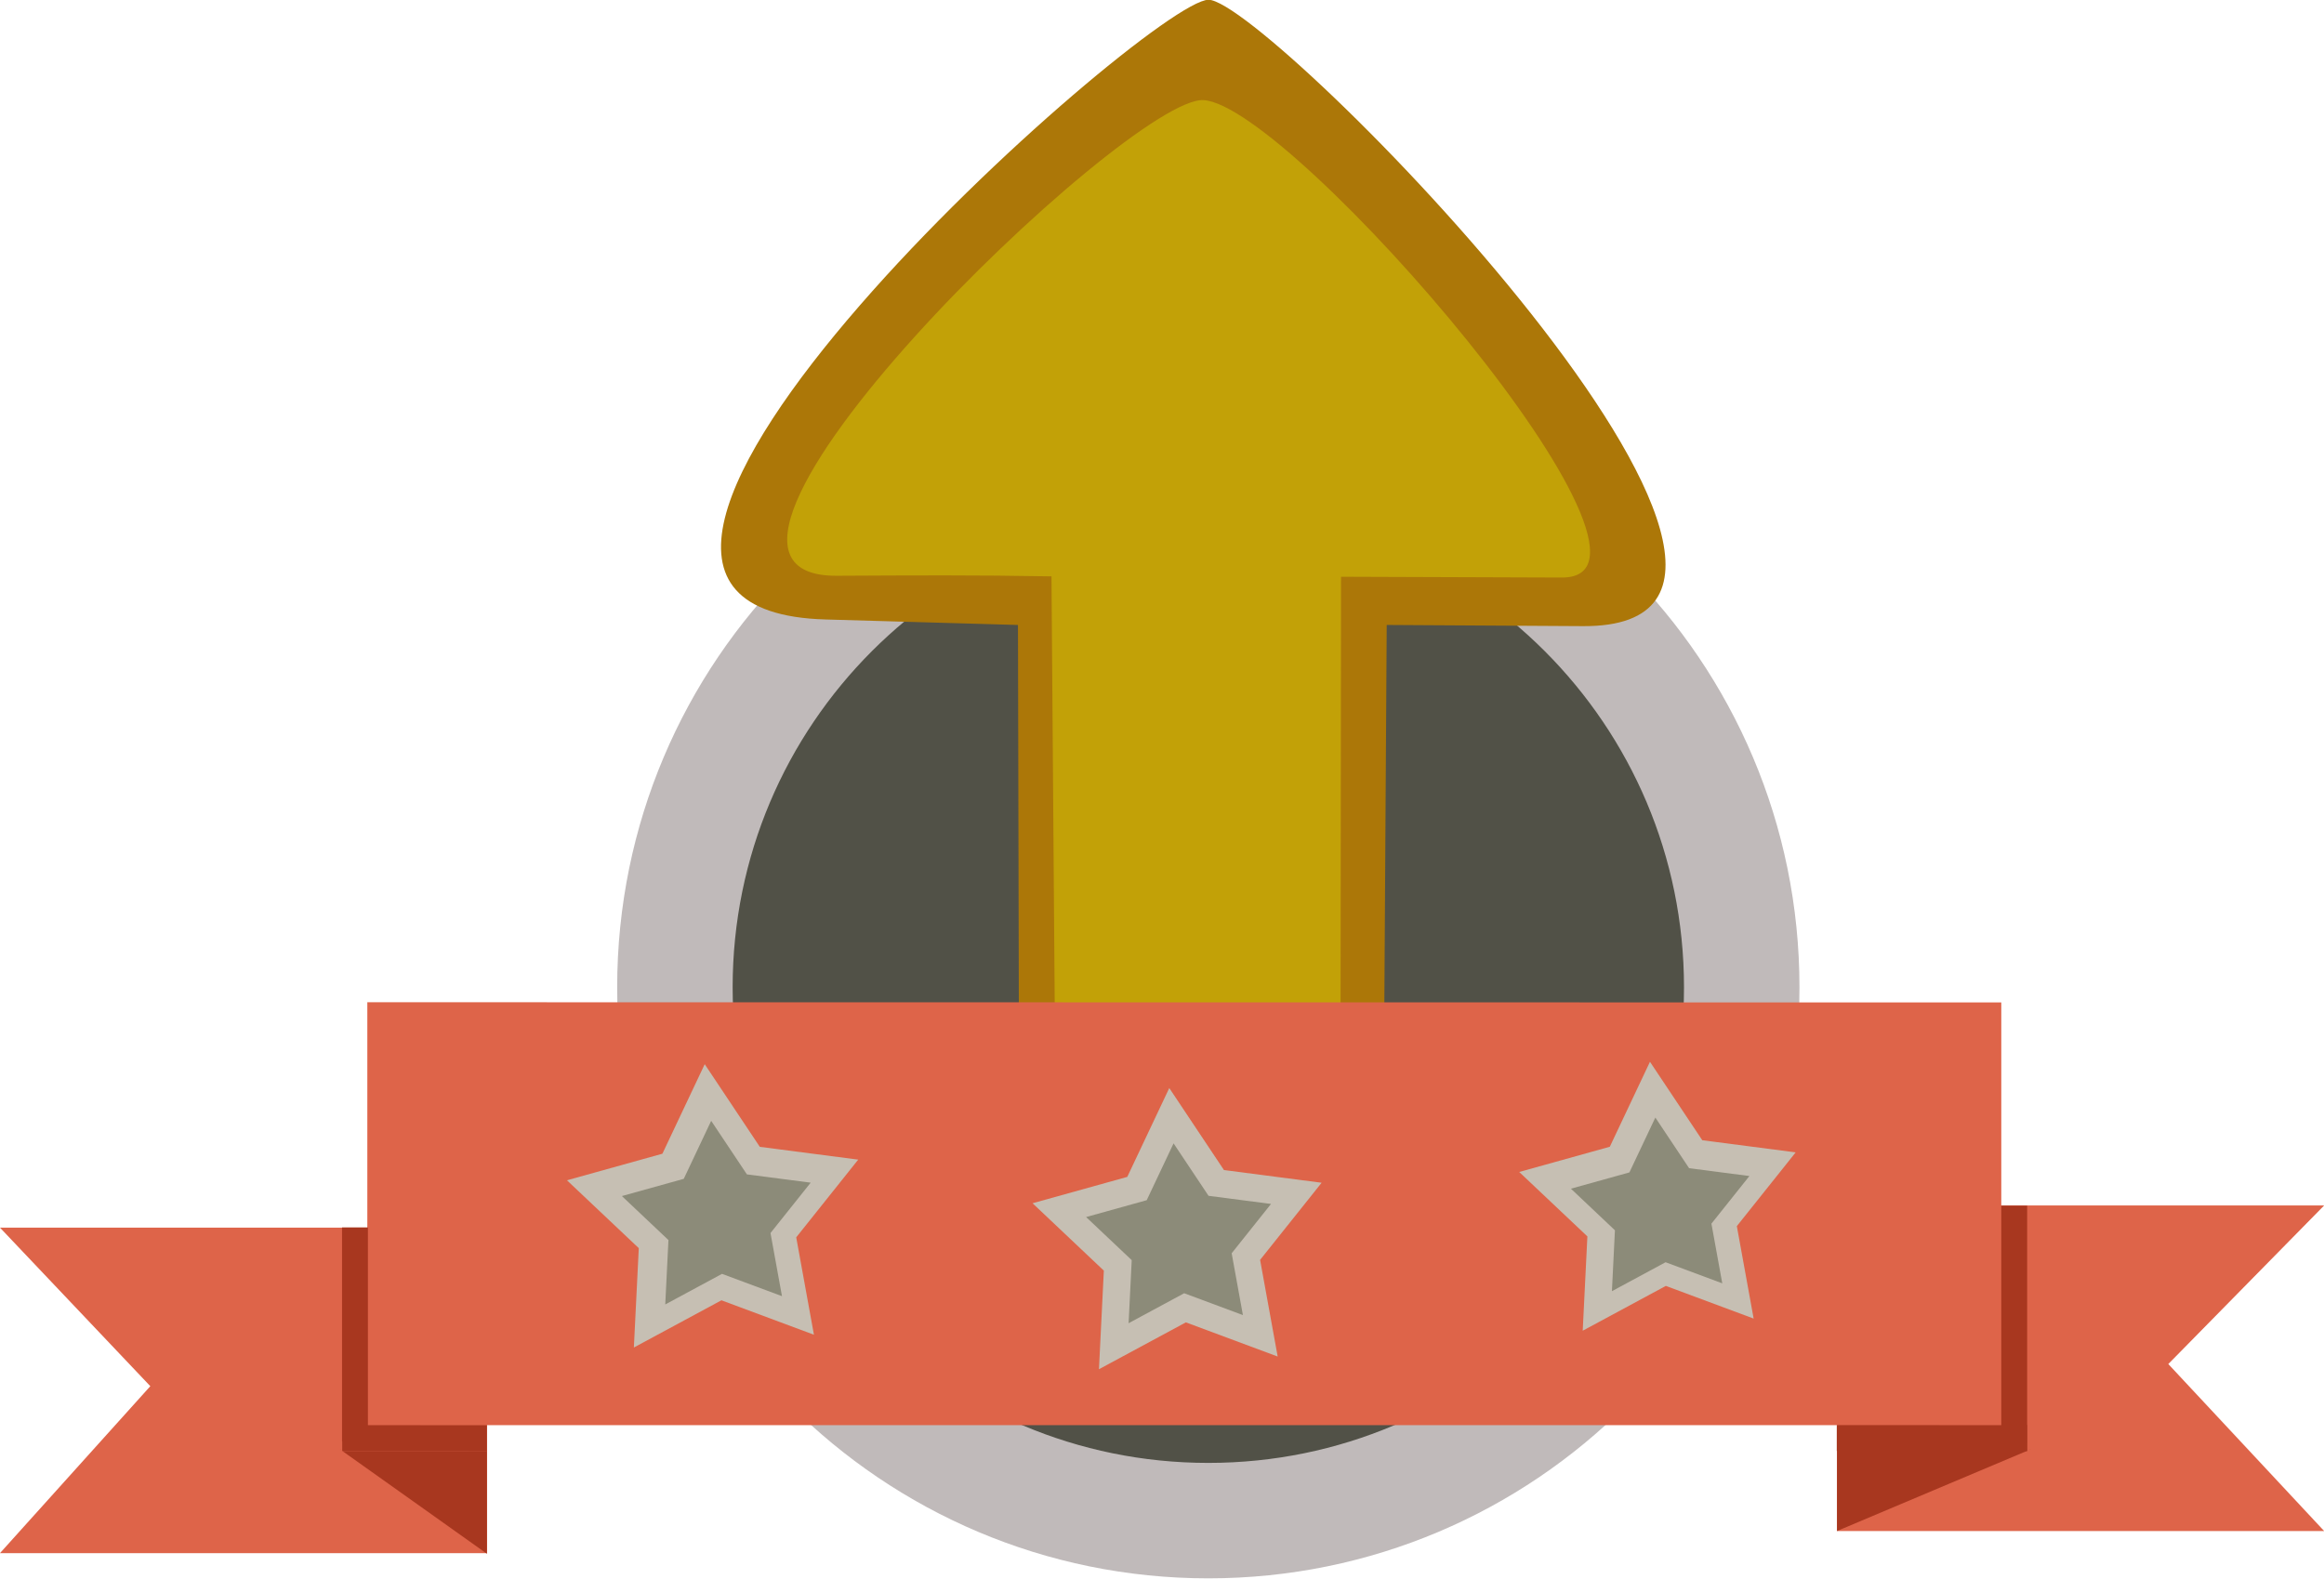
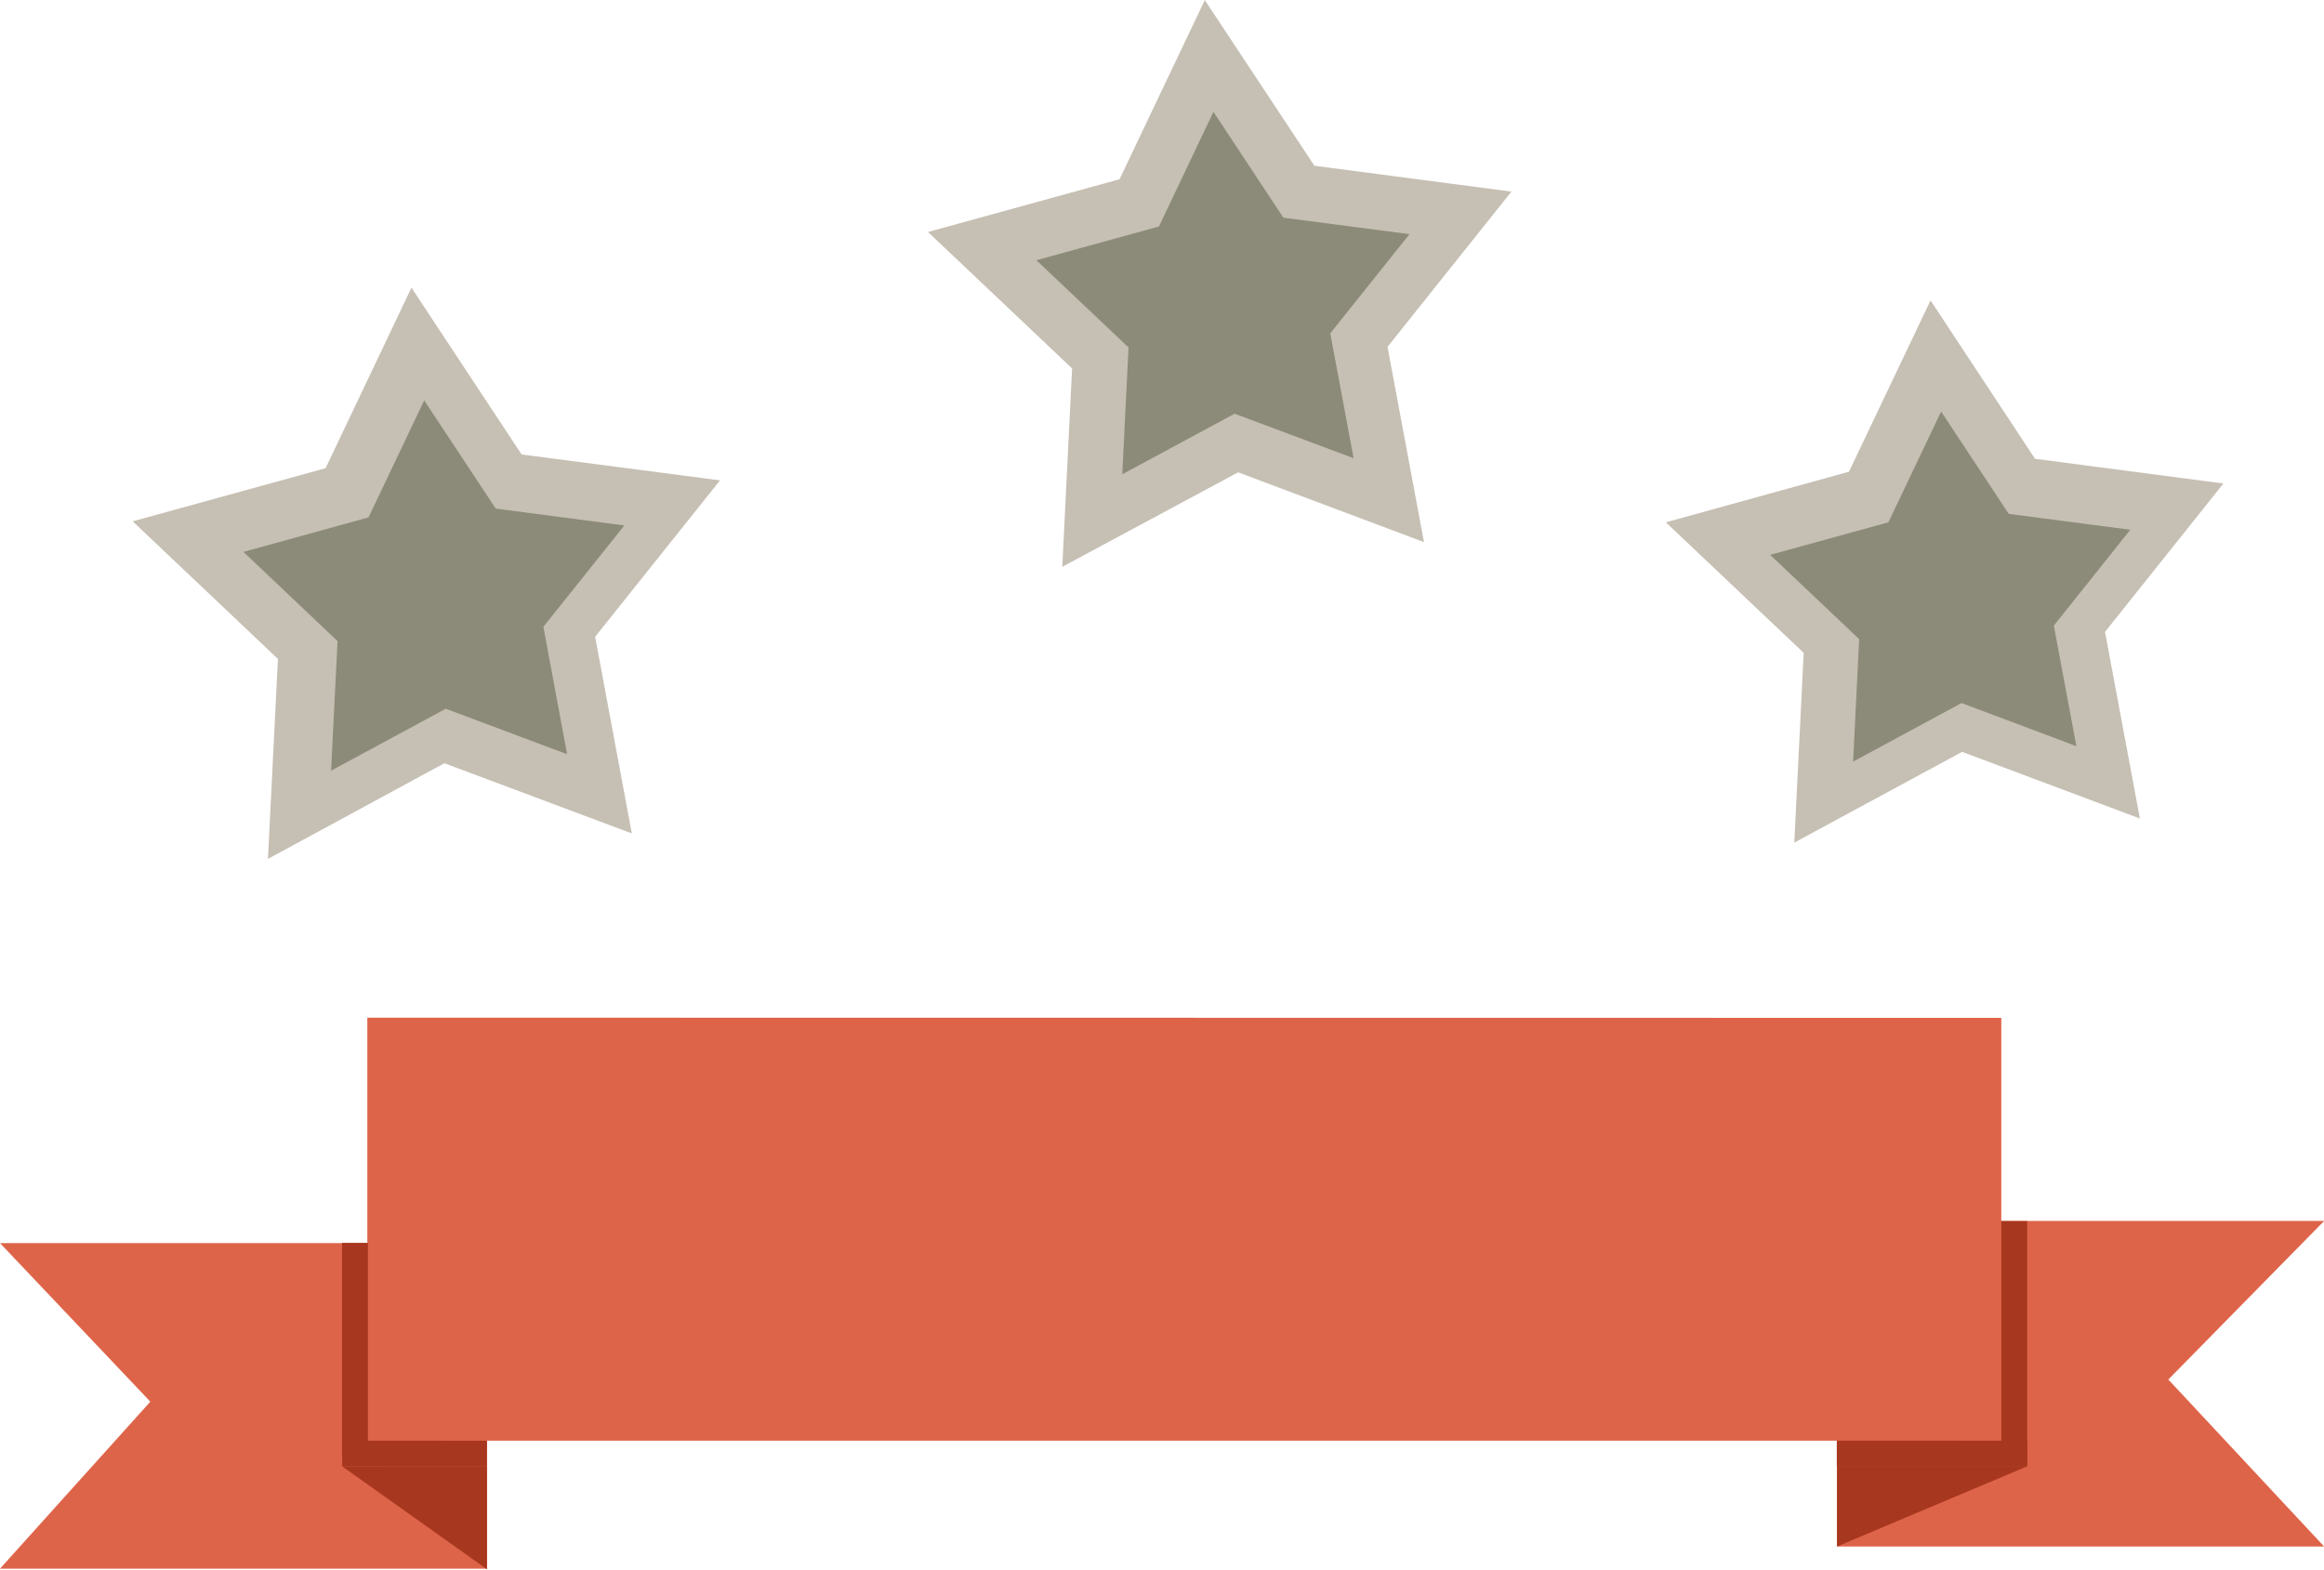
- <svg xmlns="http://www.w3.org/2000/svg" width="11.855mm" height="8.053mm" viewBox="0 0 11.855 8.053" version="1.1" id="svg1" xml:space="preserve">
+ <svg xmlns="http://www.w3.org/2000/svg" width="11.855mm" height="8.006mm" viewBox="0 0 11.855 8.006" version="1.1" id="svg1" xml:space="preserve">
  <defs id="defs1" />
-   <g id="layer4" transform="translate(-122.1218,-142.9703)">
-     <g id="g39" transform="translate(0.2645833,-0.396875)">
-       <circle style="fill:#515147;fill-opacity:1;stroke:#c0baba;stroke-width:0.589;stroke-dasharray:none;stroke-opacity:1" id="path15" cx="128.021" cy="148.405" r="2.721" />
-       <path id="rect11-4" style="fill:#ac7708;fill-opacity:1;stroke:#db5db4;stroke-width:0;stroke-dasharray:none;stroke-opacity:1" d="m 126.068,146.528 0.982,0.028 0.008,3.516 1.851,0.003 0.022,-3.519 1.001,0.006 c 1.538,0.009 -1.607,-3.196 -1.91,-3.196 -0.302,1.6e-4 -3.794,3.109 -1.954,3.162 z" />
-       <path id="rect11" style="fill:#c2a107;fill-opacity:1;stroke:#181825;stroke-width:0;stroke-dasharray:none" d="m 127.221,146.309 0.021,2.787 1.453,0.003 0.003,-2.789 1.126,0.004 c 0.704,0.003 -1.374,-2.408 -1.827,-2.436 -0.382,-0.024 -2.921,2.431 -1.872,2.427 0.393,-0.002 0.704,-0.004 1.097,0.003 z" />
-       <path id="rect16" style="fill:#de6449;fill-opacity:1;stroke:#c6bfb3;stroke-width:0;stroke-dasharray:none;stroke-opacity:1" d="m 123.731,148.481 v 1.15 h -1.874 l 0.767,0.809 -0.767,0.852 h 2.485 v -0.653 h 6.886 v 0.54 h 2.485 l -0.795,-0.852 0.795,-0.809 h -1.647 v -1.036 z" />
-       <path style="fill:#c6bfb3;fill-opacity:1;stroke:#c6bfb3;stroke-width:0;stroke-dasharray:none;stroke-opacity:1" id="path17" d="m 125.148,149.423 0.005,-0.101 -0.073,-0.069 0.097,-0.027 0.043,-0.091 0.056,0.084 0.1,0.013 -0.063,0.079 0.018,0.099 -0.094,-0.035 z" transform="matrix(5.019447,0,0,5.019447,-503.0831,-599.7781)" />
-       <path style="fill:#c6bfb3;fill-opacity:1;stroke:#c6bfb3;stroke-width:0;stroke-dasharray:none;stroke-opacity:1" id="path17-9" d="m 125.155,149.434 0.005,-0.101 -0.073,-0.069 0.097,-0.027 0.043,-0.091 0.056,0.084 0.1,0.013 -0.063,0.079 0.018,0.099 -0.094,-0.035 z" transform="matrix(4.981712,0,0,4.981712,-496.023,-594.0836)" />
-       <path style="fill:#c6bfb3;fill-opacity:1;stroke:#c6bfb3;stroke-width:0;stroke-dasharray:none;stroke-opacity:1" id="path17-2" d="m 125.148,149.423 0.005,-0.101 -0.073,-0.069 0.097,-0.027 0.043,-0.091 0.056,0.084 0.1,0.013 -0.063,0.079 0.018,0.099 -0.094,-0.035 z" transform="matrix(4.764659,0,0,4.764659,-466.3567,-561.7926)" />
-       <path style="fill:#8c8b79;fill-opacity:1;stroke:#c6bfb3;stroke-width:0;stroke-dasharray:none;stroke-opacity:1" id="path17-9-6" d="m 125.155,149.434 0.005,-0.101 -0.073,-0.069 0.097,-0.027 0.043,-0.091 0.056,0.084 0.1,0.013 -0.063,0.079 0.018,0.099 -0.094,-0.035 z" transform="matrix(3.186362,0,0,3.186362,-271.1748,-326.0321)" />
-       <path style="fill:#8c8b79;fill-opacity:1;stroke:#c6bfb3;stroke-width:0;stroke-dasharray:none;stroke-opacity:1" id="path17-9-6-1" d="m 125.155,149.434 0.005,-0.101 -0.073,-0.069 0.097,-0.027 0.043,-0.091 0.056,0.084 0.1,0.013 -0.063,0.079 0.018,0.099 -0.094,-0.035 z" transform="matrix(3.076089,0,0,3.076089,-254.9081,-309.717)" />
-       <path style="fill:#8c8b79;fill-opacity:1;stroke:#c6bfb3;stroke-width:0;stroke-dasharray:none;stroke-opacity:1" id="path17-9-6-1-6" d="m 125.155,149.434 0.005,-0.101 -0.073,-0.069 0.097,-0.027 0.043,-0.091 0.056,0.084 0.1,0.013 -0.063,0.079 0.018,0.099 -0.094,-0.035 z" transform="matrix(3.253654,0,0,3.253654,-281.9603,-336.1835)" />
-       <rect style="fill:#a8371f;fill-opacity:1;stroke:#db5db4;stroke-width:0;stroke-dasharray:none;stroke-opacity:1" id="rect24" width="0.132" height="1.091" x="123.602" y="149.63" />
-       <rect style="fill:#a8371f;fill-opacity:1;stroke:#db5db4;stroke-width:0;stroke-dasharray:none;stroke-opacity:1" id="rect24-9" width="0.132" height="0.738" x="150.565" y="-124.382" transform="matrix(-2.7286462e-4,1,-0.9999998,-5.9684047e-4,0,0)" />
-       <rect style="fill:#a8371f;fill-opacity:1;stroke:#db5db4;stroke-width:0;stroke-dasharray:none;stroke-opacity:1" id="rect24-3" width="0.132" height="1.124" x="132.066" y="149.519" />
-       <rect style="fill:#a8371f;fill-opacity:1;stroke:#db5db4;stroke-width:0;stroke-dasharray:none;stroke-opacity:1" id="rect24-9-6" width="0.132" height="0.972" x="150.579" y="-132.253" transform="matrix(-3.5926649e-4,0.9999999,-0.9999999,-4.5330322e-4,0,0)" />
-       <path id="path25" style="fill:#a8371f;fill-opacity:1;stroke:#db5db4;stroke-width:0;stroke-dasharray:none;stroke-opacity:1" d="m 123.595,150.762 -0.002,10e-4 0.002,0.001 z m 0.009,0.009 0.363,0.258 0.374,0.266 -1e-5,-0.524 z" />
-       <path id="path25-4" style="fill:#a8371f;fill-opacity:1;stroke:#db5db4;stroke-width:0;stroke-dasharray:none;stroke-opacity:1" d="m 132.212,150.762 0.003,7.6e-4 -0.003,7.4e-4 z m -0.012,0.007 -0.479,0.202 -0.493,0.208 1e-5,-0.41 z" />
+   <g id="layer1" transform="translate(-144.7932,-58.7921)">
+     <g id="layer4" transform="translate(22.67148,-84.10051)">
+       <g id="g39" transform="translate(0.2645833,-0.396875)">
+         <path id="rect16" style="fill:#de6449;fill-opacity:1;stroke:#c6bfb3;stroke-width:0;stroke-dasharray:none;stroke-opacity:1" d="m 123.731,148.481 v 1.15 h -1.874 l 0.767,0.809 -0.767,0.852 h 2.485 v -0.653 h 6.886 v 0.54 h 2.485 l -0.795,-0.852 0.795,-0.809 h -1.647 v -1.036 z" />
+         <path style="fill:#c6bfb3;fill-opacity:1;stroke:#c6bfb3;stroke-width:0;stroke-dasharray:none;stroke-opacity:1" id="path17" d="m 123.224,147.671 0.051,-1.02 -0.741,-0.702 0.984,-0.271 0.438,-0.921 0.562,0.851 1.012,0.132 -0.637,0.798 0.187,1.003 -0.956,-0.358 z" />
+         <path style="fill:#c6bfb3;fill-opacity:1;stroke:#c6bfb3;stroke-width:0;stroke-dasharray:none;stroke-opacity:1" id="path17-9" d="m 127.276,146.181 0.05,-1.012 -0.735,-0.696 0.977,-0.269 0.435,-0.914 0.559,0.845 1.005,0.132 -0.632,0.792 0.186,0.996 -0.948,-0.356 z" />
+         <path style="fill:#c6bfb3;fill-opacity:1;stroke:#c6bfb3;stroke-width:0;stroke-dasharray:none;stroke-opacity:1" id="path17-2" d="m 131.01,147.588 0.048,-0.968 -0.703,-0.666 0.934,-0.258 0.416,-0.874 0.533,0.808 0.961,0.126 -0.604,0.757 0.178,0.952 -0.907,-0.34 z" />
+         <path style="fill:#8c8b79;fill-opacity:1;stroke:#c6bfb3;stroke-width:0;stroke-dasharray:none;stroke-opacity:1" id="path17-9-6" d="m 127.582,145.709 0.032,-0.647 -0.47,-0.445 0.625,-0.172 0.278,-0.585 0.357,0.54 0.643,0.084 -0.404,0.506 0.119,0.637 -0.607,-0.227 z" />
+         <path style="fill:#8c8b79;fill-opacity:1;stroke:#c6bfb3;stroke-width:0;stroke-dasharray:none;stroke-opacity:1" id="path17-9-6-1" d="m 131.31,147.175 0.031,-0.625 -0.454,-0.43 0.603,-0.166 0.269,-0.565 0.345,0.522 0.62,0.081 -0.39,0.489 0.115,0.615 -0.586,-0.22 z" />
+         <path style="fill:#8c8b79;fill-opacity:1;stroke:#c6bfb3;stroke-width:0;stroke-dasharray:none;stroke-opacity:1" id="path17-9-6-1-6" d="m 123.546,147.221 0.033,-0.661 -0.48,-0.455 0.638,-0.176 0.284,-0.597 0.365,0.552 0.656,0.086 -0.413,0.517 0.121,0.65 -0.619,-0.232 z" />
+         <rect style="fill:#a8371f;fill-opacity:1;stroke:#db5db4;stroke-width:0;stroke-dasharray:none;stroke-opacity:1" id="rect24" width="0.132" height="1.091" x="123.602" y="149.63" />
+         <rect style="fill:#a8371f;fill-opacity:1;stroke:#db5db4;stroke-width:0;stroke-dasharray:none;stroke-opacity:1" id="rect24-9" width="0.132" height="0.738" x="150.565" y="-124.382" transform="matrix(-2.7286462e-4,1,-0.9999998,-5.9684047e-4,0,0)" />
+         <rect style="fill:#a8371f;fill-opacity:1;stroke:#db5db4;stroke-width:0;stroke-dasharray:none;stroke-opacity:1" id="rect24-3" width="0.132" height="1.124" x="132.066" y="149.519" />
+         <rect style="fill:#a8371f;fill-opacity:1;stroke:#db5db4;stroke-width:0;stroke-dasharray:none;stroke-opacity:1" id="rect24-9-6" width="0.132" height="0.972" x="150.579" y="-132.253" transform="matrix(-3.5926649e-4,0.9999999,-0.9999999,-4.5330322e-4,0,0)" />
+         <path id="path25" style="fill:#a8371f;fill-opacity:1;stroke:#db5db4;stroke-width:0;stroke-dasharray:none;stroke-opacity:1" d="m 123.595,150.762 -0.002,10e-4 0.002,0.001 z m 0.009,0.009 0.363,0.258 0.374,0.266 -1e-5,-0.524 z" />
+         <path id="path25-4" style="fill:#a8371f;fill-opacity:1;stroke:#db5db4;stroke-width:0;stroke-dasharray:none;stroke-opacity:1" d="m 132.212,150.762 0.003,7.6e-4 -0.003,7.4e-4 z m -0.012,0.007 -0.479,0.202 -0.493,0.208 1e-5,-0.41 z" />
+       </g>
    </g>
  </g>
</svg>
